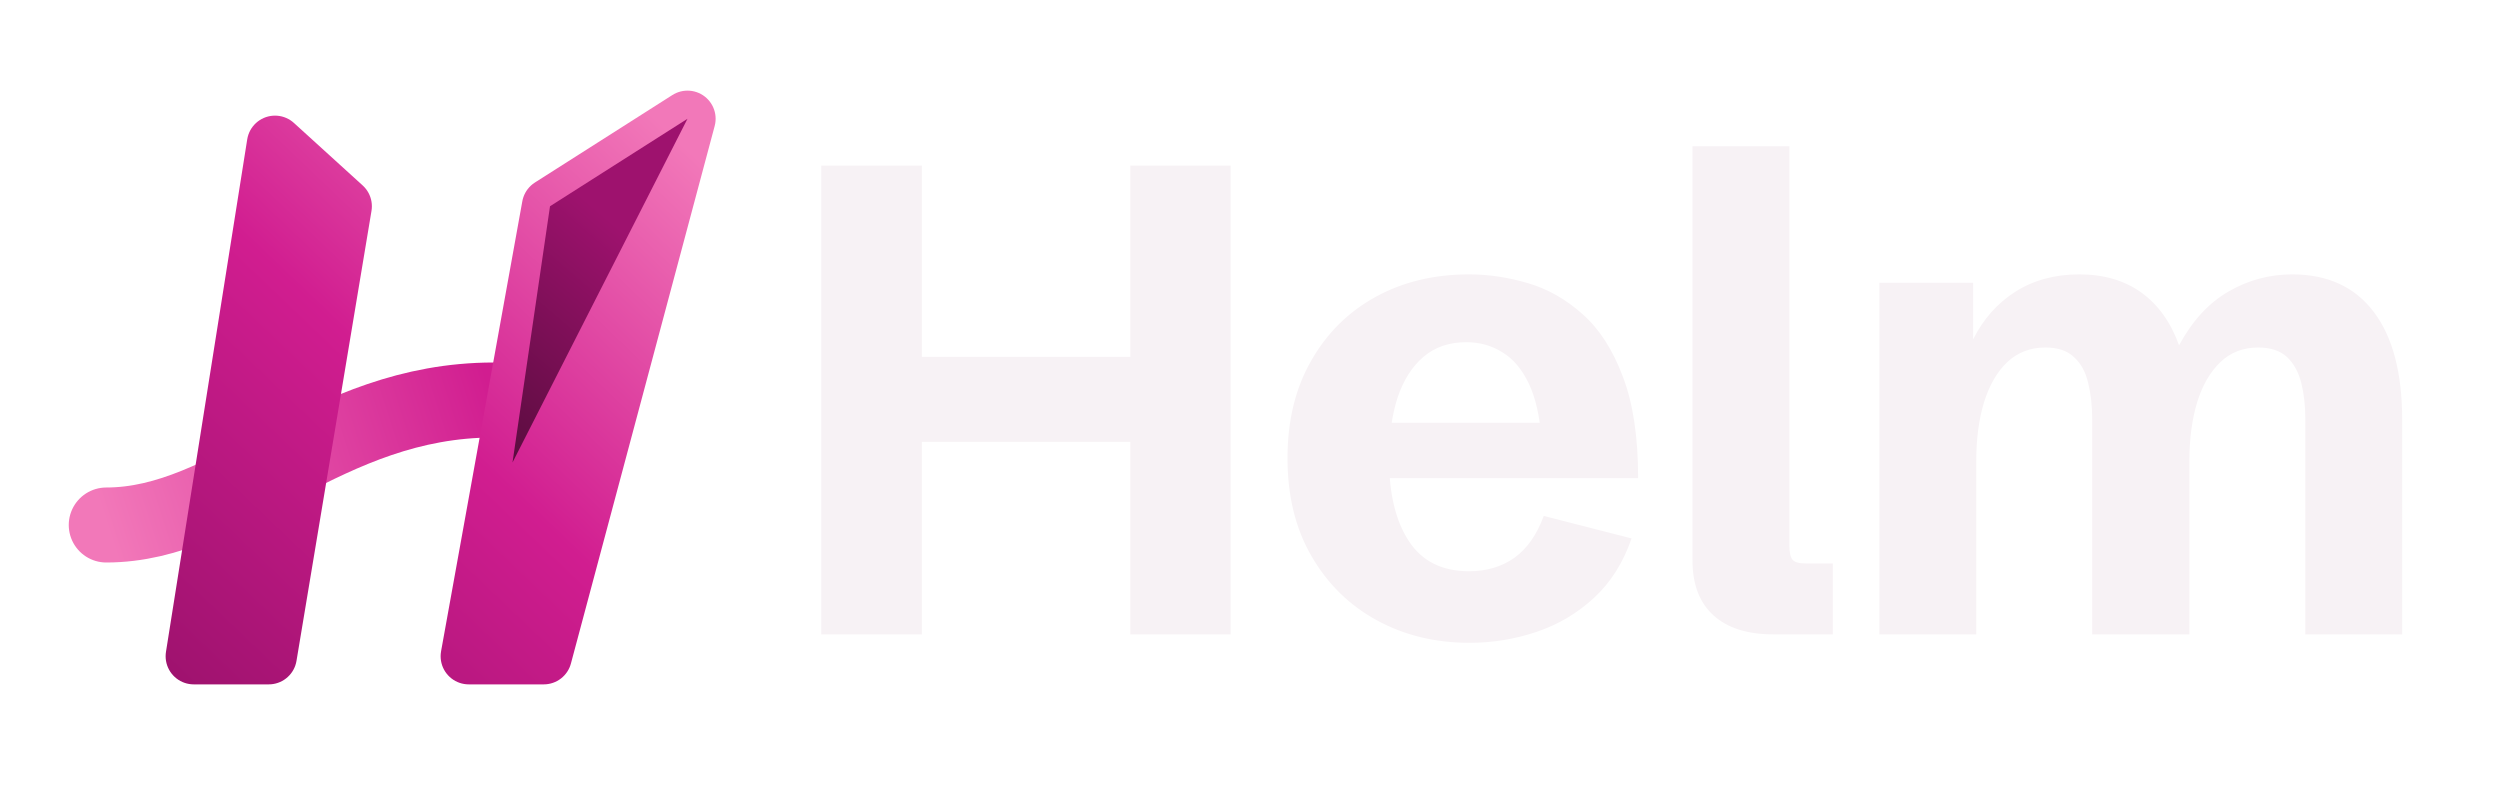
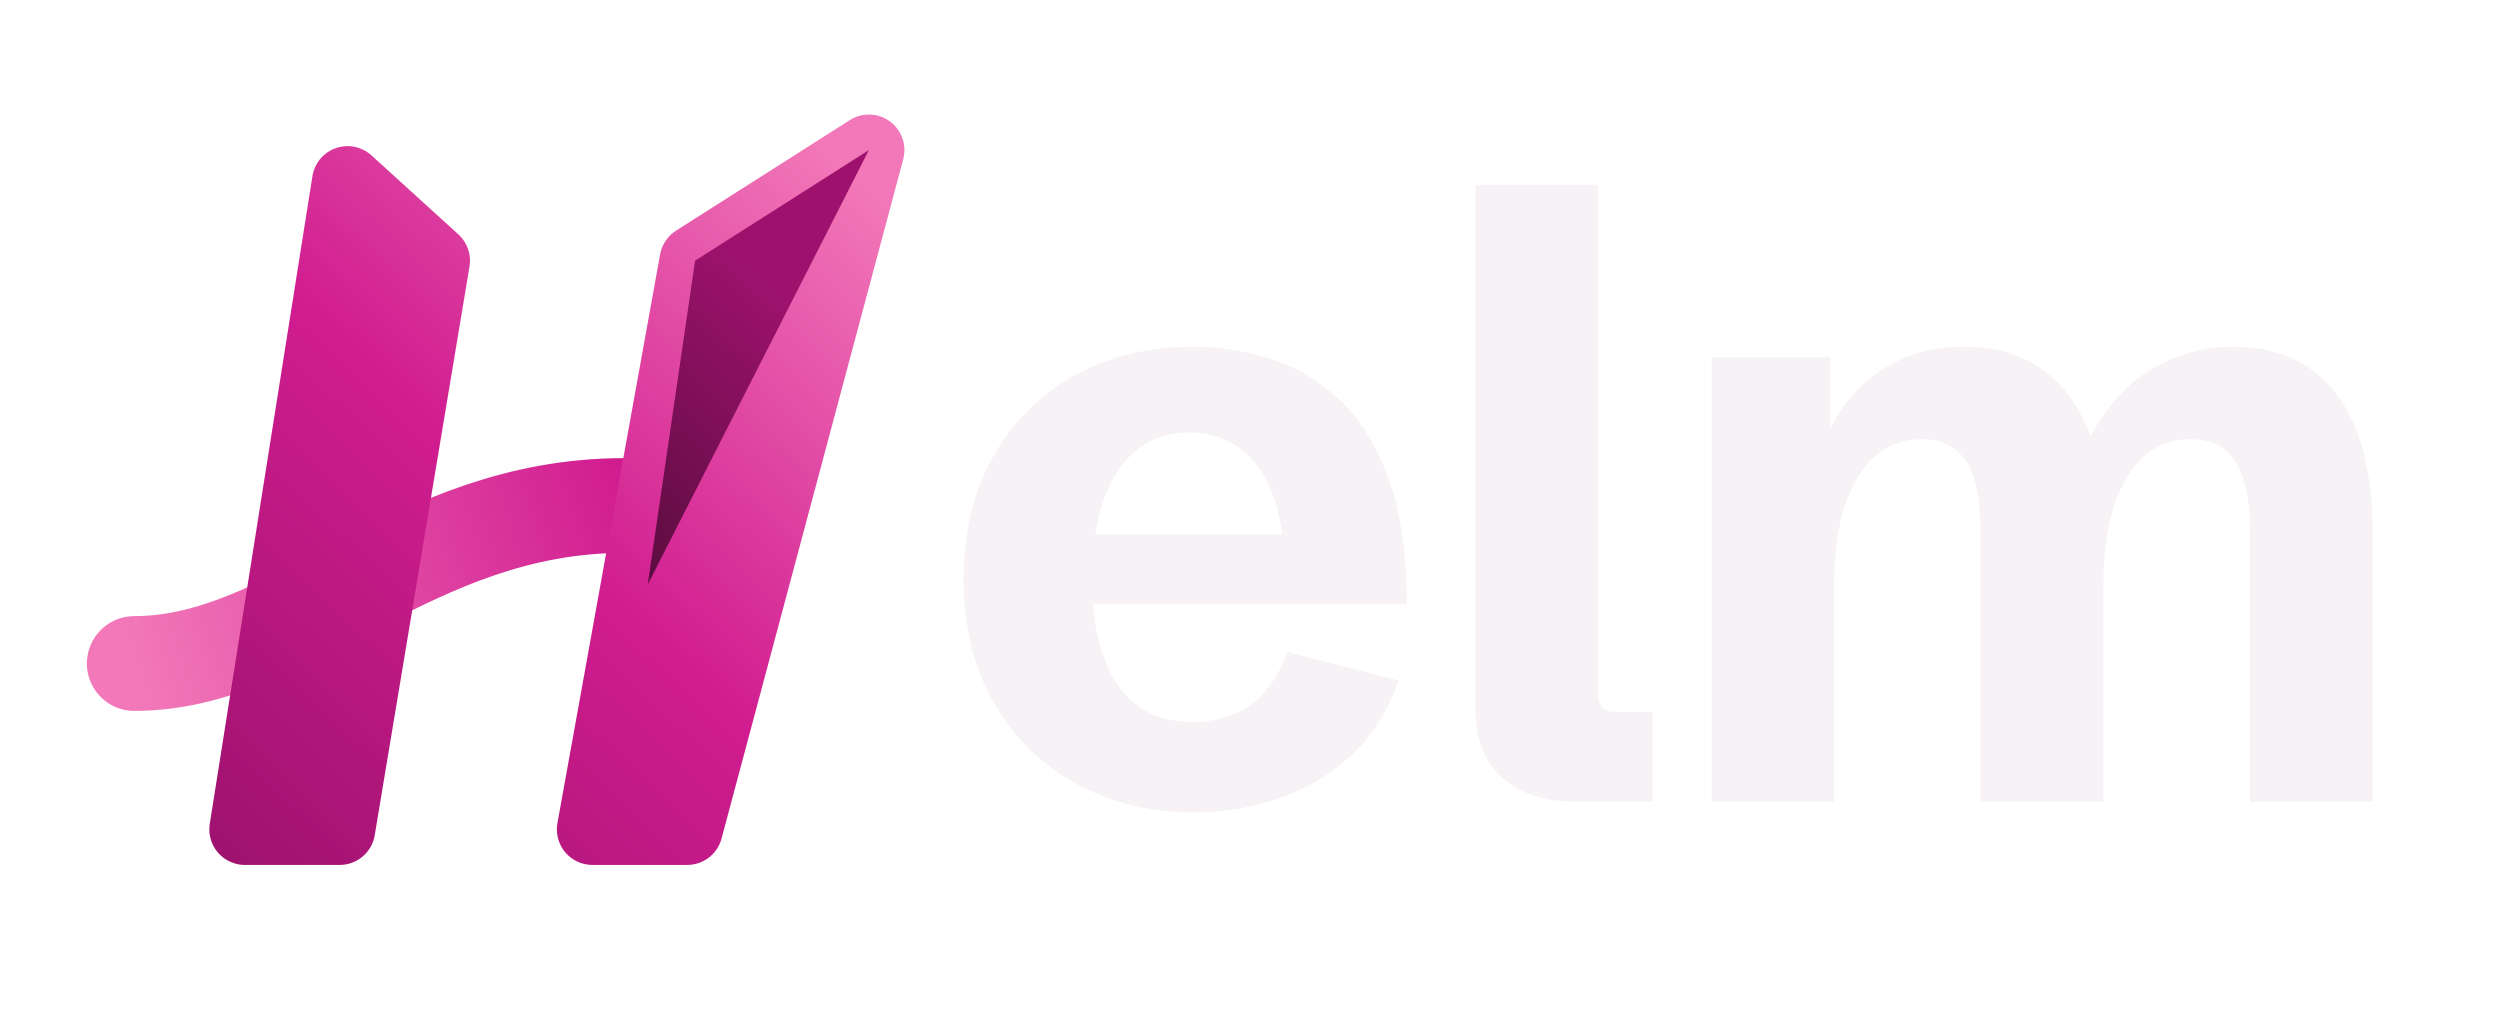
- <svg xmlns="http://www.w3.org/2000/svg" color="#F7F2F5" fill="none" role="img" aria-labelledby="title" viewBox="0 0 800 256">
+ <svg xmlns="http://www.w3.org/2000/svg" color="#F7F2F5" fill="none" role="img" aria-labelledby="title" viewBox="0 0 633 256">
  <defs>
    <linearGradient id="a1" x1="48" x2="212" y1="212" y2="40" gradientUnits="userSpaceOnUse">
      <stop stop-color="#9E126E" />
      <stop offset=".5" stop-color="#D11D90" />
      <stop offset="1" stop-color="#F278B9" />
    </linearGradient>
    <linearGradient id="b1" x1="118" x2="190" y1="150" y2="66" gradientUnits="userSpaceOnUse">
      <stop stop-color="#3F0A2C" />
      <stop offset="1" stop-color="#9E126E" />
    </linearGradient>
    <linearGradient id="c1" x1="34" x2="158" y1="168" y2="128" gradientUnits="userSpaceOnUse">
      <stop stop-color="#F278B9" />
      <stop offset="1" stop-color="#D11D90" />
    </linearGradient>
  </defs>
  <path stroke="url(#c1)" stroke-linecap="round" stroke-width="24" d="M34 168c40 0 70-40 124-40" />
  <g stroke="url(#a1)" fill="url(#a1)" stroke-linejoin="round" stroke-width="18">
    <path d="M62 210 88 46l22 20-24 144z" />
    <path d="M150 210 176 66l44-28-46 172z" />
  </g>
  <path fill="url(#b1)" d="M176 66l44-28-56 110z" />
-   <path fill="currentColor" transform="translate(248 203)" d="M14.8 0V-150H47V-88.8H113.7V-150H145.8V0H113.7V-61.6H47V0ZM222.3 2.7Q205.8 2.7 192.6 -4.5Q179.4 -11.7 171.7 -25Q164 -38.2 164 -56.4Q164 -74.4 171.6 -87.6Q179.1 -100.8 192.2 -108Q205.3 -115.2 222.1 -115.2Q231.4 -115.2 240.9 -112.4Q250.5 -109.6 258.5 -102.4Q266.5 -95.3 271.3 -82.5Q276.2 -69.8 276.2 -50H184V-67.7H248.6L245.3 -62.2Q244.5 -73.4 241.2 -80.3Q237.9 -87.2 232.7 -90.3Q227.6 -93.5 221.2 -93.5Q213 -93.5 207.5 -88.8Q202 -84.1 199.2 -75.7Q196.5 -67.3 196.5 -56.2Q196.5 -39.5 202.8 -29.9Q209.1 -20.2 222.1 -20.2Q230.5 -20.2 236.6 -24.5Q242.7 -28.9 246 -37.9L274.1 -30.7Q270.1 -19.1 262.1 -11.7Q254.1 -4.3 243.7 -0.8Q233.3 2.7 222.3 2.7ZM319.5 0Q307 0 300.3 -6.1Q293.6 -12.2 293.6 -23.6V-156.2H324.6V-28.5Q324.6 -25.1 325.6 -23.9Q326.6 -22.7 329.8 -22.7H338.5V0ZM353.4 0V-112.5H383.4V-94.4Q388.3 -104.2 397 -109.7Q405.7 -115.2 417.4 -115.2Q429.1 -115.2 437.2 -109.4Q445.3 -103.6 449.3 -92.5Q455.6 -104.2 465.1 -109.7Q474.6 -115.2 485.5 -115.2Q502.5 -115.2 511.6 -103.2Q520.7 -91.2 520.7 -68.6V0H489.7V-69Q489.7 -75.3 488.4 -80.5Q487.1 -85.6 483.9 -88.7Q480.6 -91.8 474.6 -91.8Q467.4 -91.8 462.5 -87.1Q457.6 -82.4 455.1 -74.3Q452.6 -66.1 452.6 -55.4V0H421.5V-69Q421.5 -75.3 420.2 -80.5Q419 -85.7 415.7 -88.7Q412.5 -91.8 406.5 -91.8Q399.4 -91.8 394.4 -87.2Q389.5 -82.6 386.9 -74.3Q384.4 -66.1 384.4 -55.4V0Z" />
+   <path fill="currentColor" transform="translate(80 203)" d="M222.3 2.7Q205.8 2.7 192.6 -4.5Q179.4 -11.7 171.7 -25Q164 -38.2 164 -56.4Q164 -74.4 171.6 -87.6Q179.1 -100.8 192.2 -108Q205.3 -115.2 222.1 -115.2Q231.4 -115.2 240.9 -112.4Q250.5 -109.6 258.5 -102.4Q266.5 -95.3 271.3 -82.5Q276.2 -69.8 276.2 -50H184V-67.7H248.6L245.3 -62.2Q244.5 -73.4 241.2 -80.3Q237.9 -87.2 232.7 -90.3Q227.6 -93.5 221.2 -93.5Q213 -93.5 207.5 -88.8Q202 -84.1 199.2 -75.7Q196.5 -67.3 196.5 -56.2Q196.5 -39.5 202.8 -29.9Q209.1 -20.2 222.1 -20.2Q230.5 -20.2 236.6 -24.5Q242.7 -28.9 246 -37.9L274.1 -30.7Q270.1 -19.1 262.1 -11.7Q254.1 -4.3 243.7 -0.8Q233.3 2.7 222.3 2.7ZM319.5 0Q307 0 300.3 -6.1Q293.6 -12.2 293.6 -23.6V-156.2H324.6V-28.5Q324.6 -25.1 325.6 -23.9Q326.6 -22.7 329.8 -22.7H338.5V0ZM353.4 0V-112.5H383.4V-94.4Q388.3 -104.2 397 -109.7Q405.7 -115.2 417.4 -115.2Q429.1 -115.2 437.2 -109.4Q445.3 -103.6 449.3 -92.5Q455.6 -104.2 465.1 -109.7Q474.6 -115.2 485.5 -115.2Q502.5 -115.2 511.6 -103.2Q520.7 -91.2 520.7 -68.6V0H489.7V-69Q489.7 -75.3 488.4 -80.5Q487.1 -85.6 483.9 -88.7Q480.6 -91.8 474.6 -91.8Q467.4 -91.8 462.5 -87.1Q457.6 -82.4 455.1 -74.3Q452.6 -66.1 452.6 -55.4V0H421.5V-69Q421.5 -75.3 420.2 -80.5Q419 -85.7 415.7 -88.7Q412.5 -91.8 406.5 -91.8Q399.4 -91.8 394.4 -87.2Q389.5 -82.6 386.9 -74.3Q384.4 -66.1 384.4 -55.4V0Z" />
</svg>
